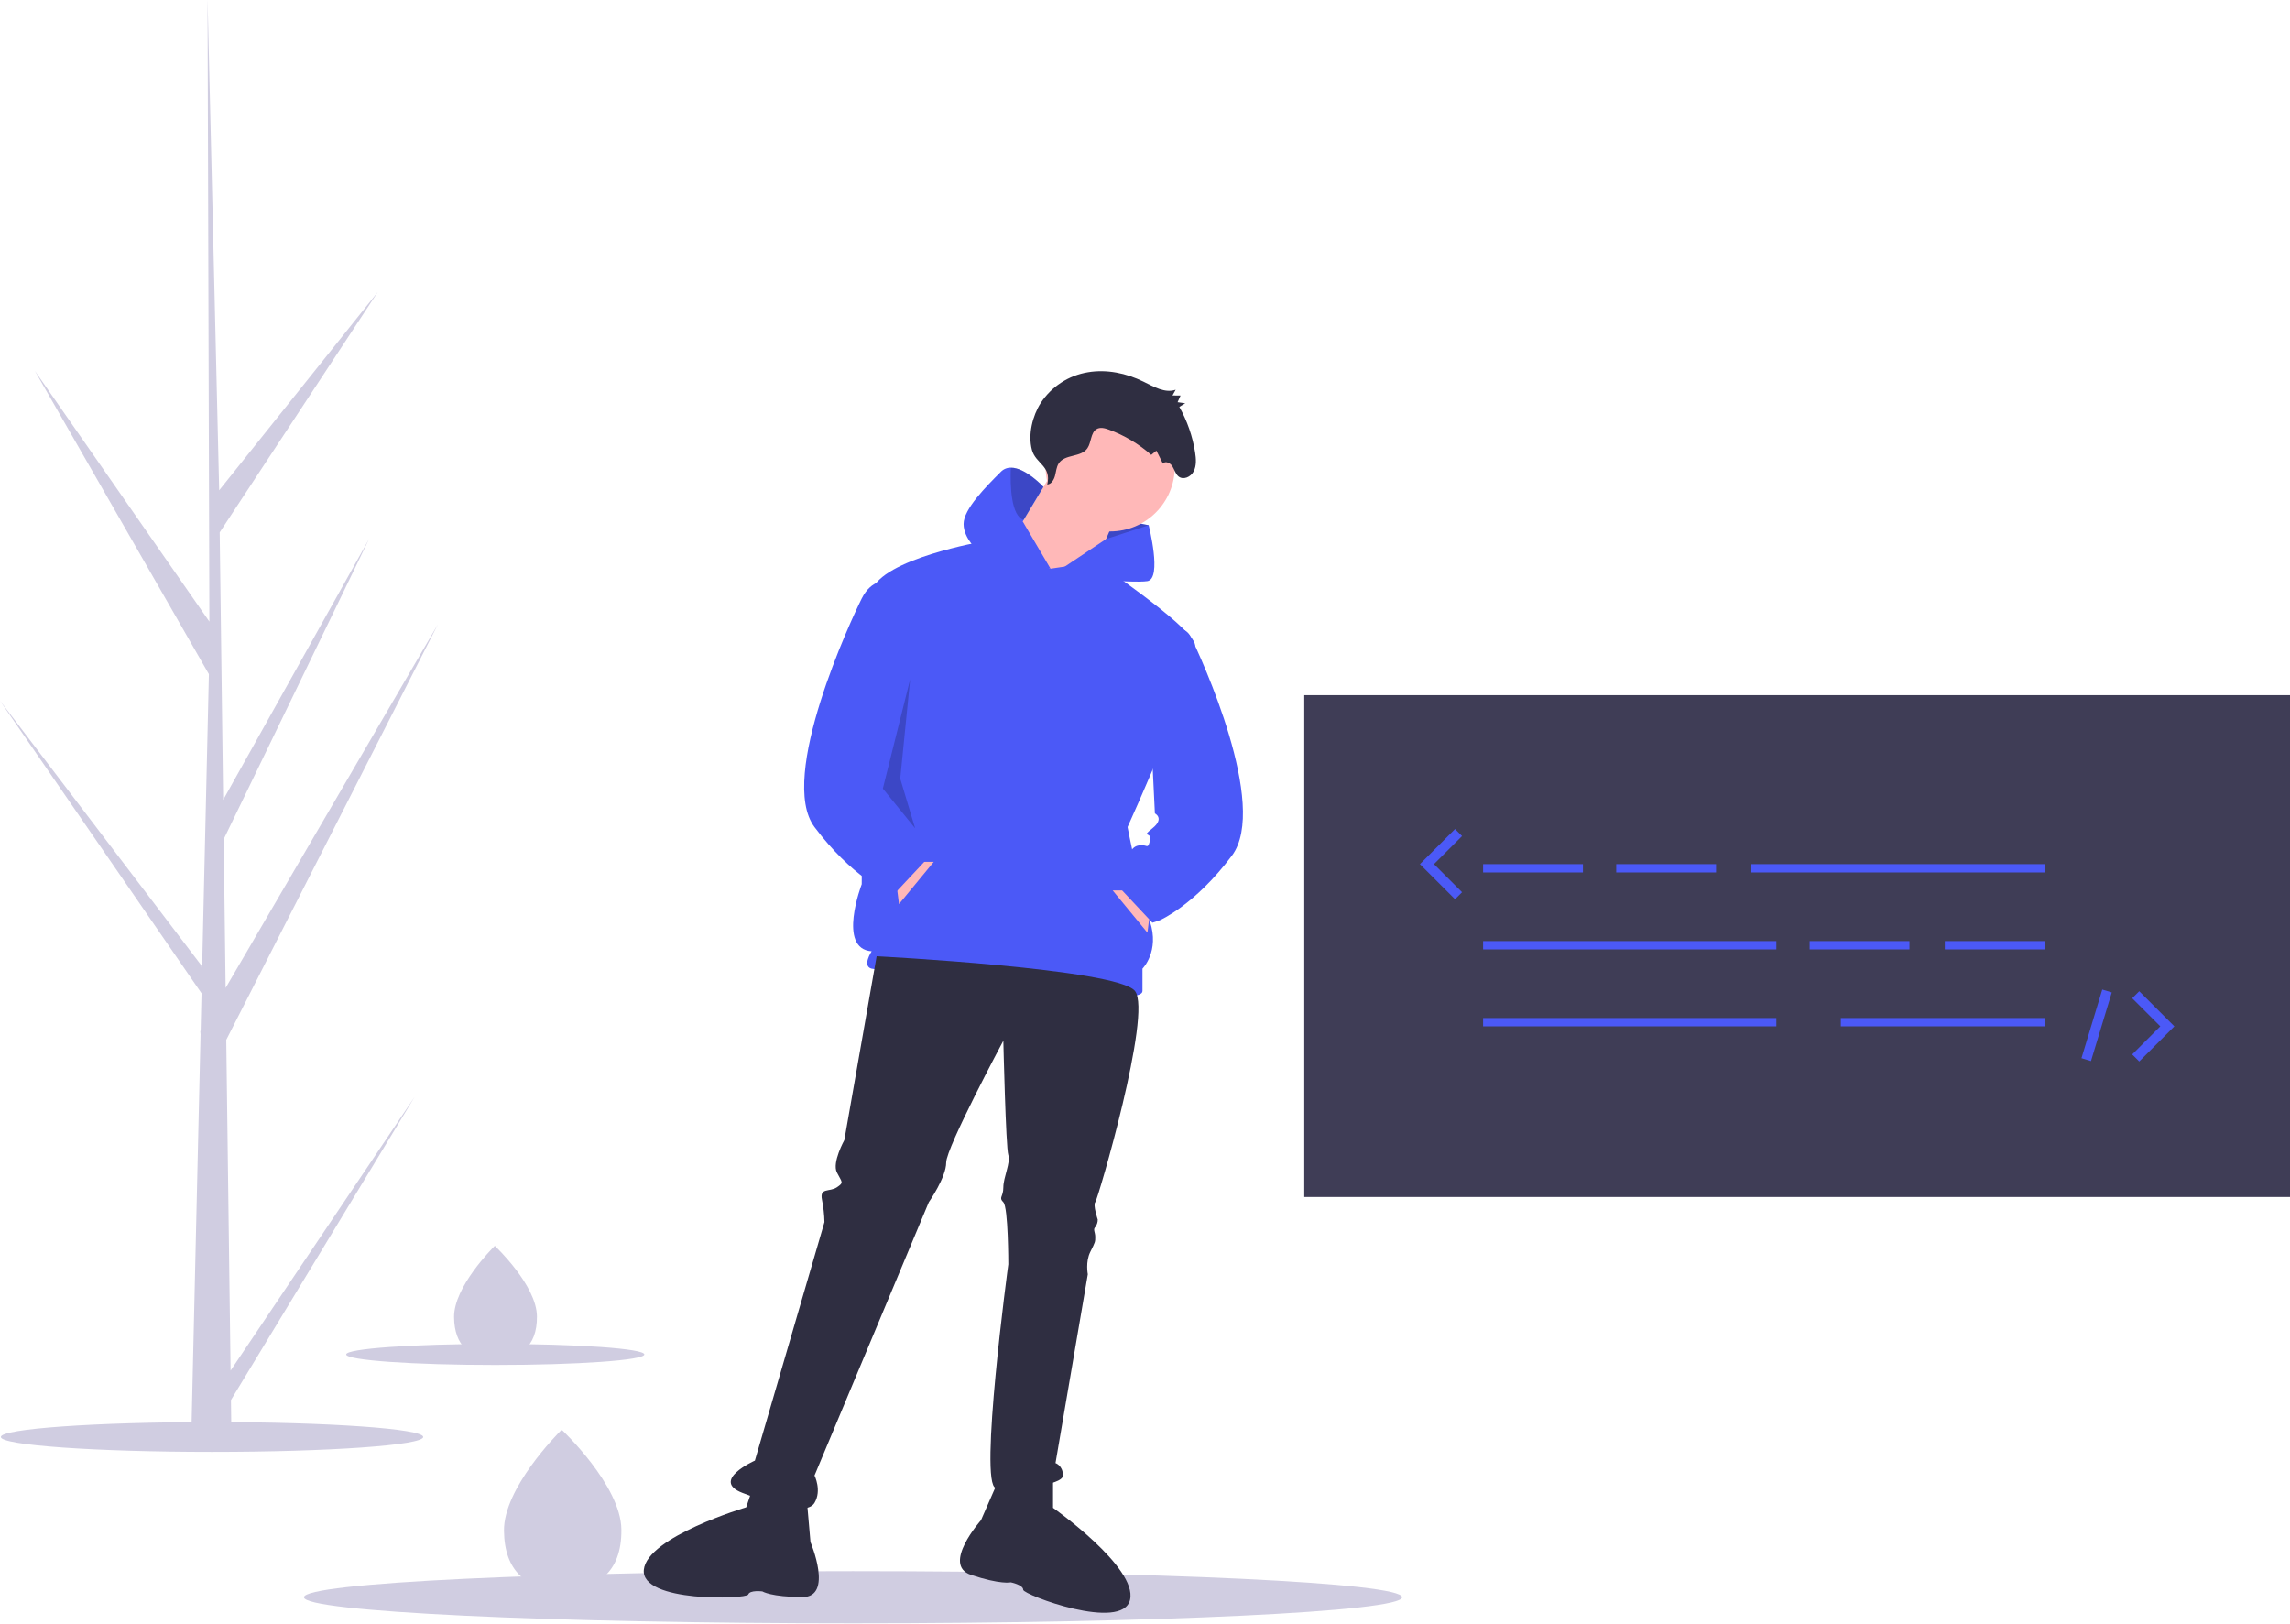
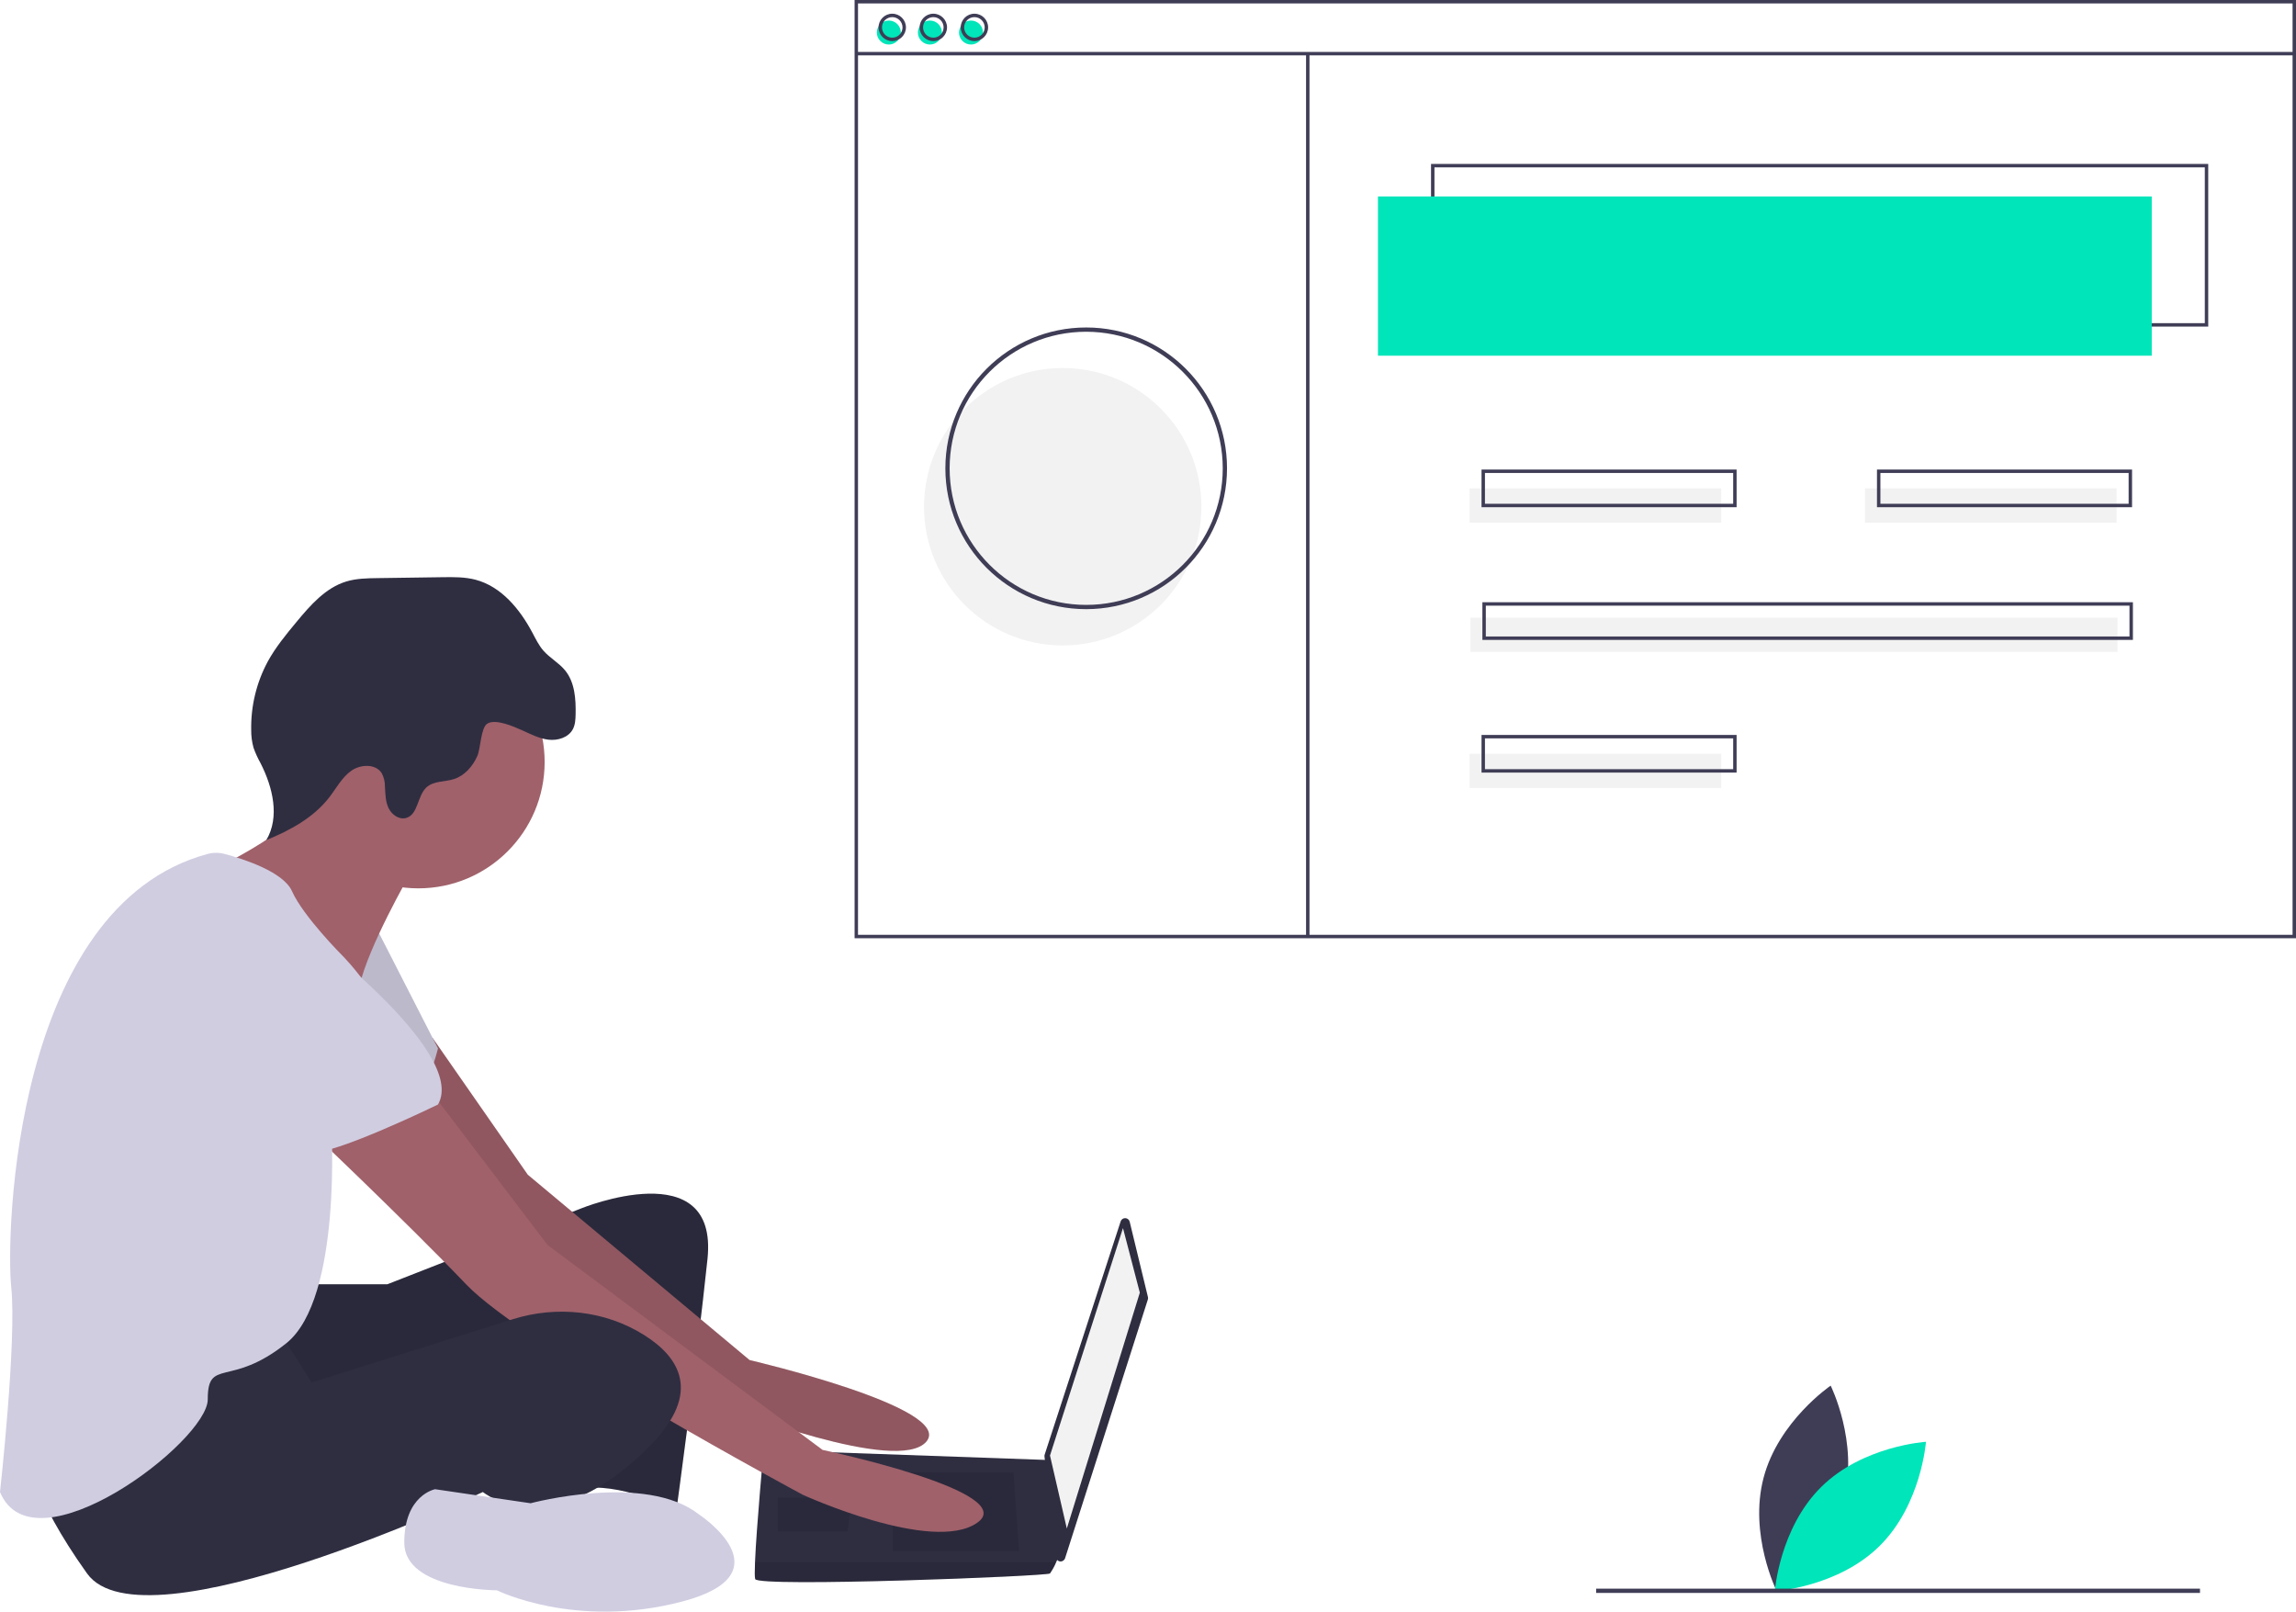
- <svg xmlns="http://www.w3.org/2000/svg" id="e4bbe722-77af-4dff-9d23-13f94132c30a" data-name="Layer 1" width="921.72" height="653.41" viewBox="0 0 921.72 653.41">
-   <ellipse cx="85.344" cy="578.41" rx="85" ry="6" fill="#d0cde1" />
-   <ellipse cx="343.344" cy="642.91" rx="221" ry="10.5" fill="#d0cde1" />
-   <polygon points="458.344 218.41 462.344 211.41 442.344 207.41 440.344 217.41 443.344 225.41 458.344 218.41" fill="#4b59f7" />
-   <polygon points="458.344 218.41 462.344 211.41 442.344 207.41 440.344 217.41 443.344 225.41 458.344 218.41" opacity="0.2" />
-   <circle cx="446.844" cy="187.91" r="26" fill="#ffb8b8" />
-   <polygon points="424.844 187.91 403.844 222.91 434.844 240.91 450.844 203.91 424.844 187.91" fill="#ffb8b8" />
-   <path d="M561.984,352.205l-27-11s-41,7-45,20-4,118-4,118-10,26,4,27c0,0-4,6,0,7s45,0,61,5,48,9,48,4v-9s7-7,3-19-9-38-9-38,30-66,27-74-39.627-32.738-39.627-32.738Z" transform="translate(-139.1401 -123.2952)" fill="#4b59f7" />
-   <polygon points="360.844 355.91 361.844 363.91 375.844 346.91 370.844 346.91 360.844 355.91" fill="#ffb8b8" />
-   <path d="M561.984,352.205l-29-7s-6-5-6-11,9-15,15-21a5.535,5.535,0,0,1,4.02-1.67c5.94-.05,13.14,7.74,13.14,7.74l-7.99,13.33-.36.59Z" transform="translate(-139.1401 -123.2952)" fill="#4b59f7" />
-   <path d="M584.337,340.263l17.147-5.559s5.5,21.5-.5,22.5-39-2-39-2Z" transform="translate(-139.1401 -123.2952)" fill="#4b59f7" />
-   <path d="M491.984,508.205l-13,74s-5,9-3,13,3,4,0,6-7,0-6,5a51.043,51.043,0,0,1,1,9l-28,96s-18,8-5,13,26,9,29,4,0-11,0-11l46-110s7-10,7-16,23-49,23-49,1,43,2,46-2,9-2,13-2,4,0,6,2,25,2,25-12,89-5,90,27-1,27-5-3-5-3-5l13-76s-1-5,1-9,2-4,2-6-1-3,0-4a4.938,4.938,0,0,0,1-3s-2-6-1-7,23-76,16-85S491.984,508.205,491.984,508.205Z" transform="translate(-139.1401 -123.2952)" fill="#2f2e41" />
-   <path d="M540.984,719.205l-7,16s-16,18-4,22,16,3,16,3,5,1,5,3,40,17,43,4-31-37-31-37v-12Z" transform="translate(-139.1401 -123.2952)" fill="#2f2e41" />
-   <path d="M463.849,726.611l1.514,17.398s9.402,22.172-3.247,22.124-16.119-2.276-16.119-2.276-5.057-.652-5.697,1.243S396.964,768.412,398.28,755.136s41.207-25.14,41.207-25.14L443.325,718.626Z" transform="translate(-139.1401 -123.2952)" fill="#2f2e41" />
-   <path d="M560.66,318.322c1.606-.108,2.677-1.858,3.121-3.524s.558-3.49,1.465-4.922c2.486-3.922,8.95-2.338,11.575-6.153,1.614-2.346,1.277-6.167,3.607-7.66,1.472-.943,3.348-.457,4.969.135a54.307,54.307,0,0,1,17.116,10.194l2.088-1.7,2.608,5.214c1.011-1.219,2.961-.274,3.81,1.082s1.26,3.088,2.47,4.076c1.929,1.574,4.941.241,6.11-2.041s.975-5.072.57-7.641a54.737,54.737,0,0,0-6.348-18.322l2.386-1.432-3.085-.441,1.181-2.679-3.232-.038,1.276-2.29c-4.344,1.491-8.834-1.24-12.983-3.275-6.941-3.405-14.748-5.039-22.284-3.774A28.168,28.168,0,0,0,558.027,285.508c-3.286,5.166-5.183,12.667-3.54,18.854C555.98,309.985,562.498,310.861,560.66,318.322Z" transform="translate(-139.1401 -123.2952)" fill="#2f2e41" />
-   <path d="M495.984,357.205s-6-1-10,7-34,72-19,92,29,26,29,26l3,1,15-16-5-7s0-7-4-8-4,2-5-2,4-1-1-5-1-6-1-6Z" transform="translate(-139.1401 -123.2952)" fill="#4b59f7" />
-   <polygon points="462.844 367.41 461.844 375.41 447.844 358.41 452.844 358.41 462.844 367.41" fill="#ffb8b8" />
-   <path d="M600.484,378.705s14-7,18,1,31.5,68,16.5,88-29,26-29,26l-3,1-15-16,5-7s0-7,4-8,4,2,5-2-4-1,1-5,1-6,1-6Z" transform="translate(-139.1401 -123.2952)" fill="#4b59f7" />
-   <polygon points="366.344 273.41 355.344 317.41 368.344 333.41 362.344 313.41 366.344 273.41" opacity="0.2" />
-   <path d="M559.144,319.275l-7.99,13.33c-5.02-1.74-5.44-13.39-5.15-21.07C551.944,311.485,559.144,319.275,559.144,319.275Z" transform="translate(-139.1401 -123.2952)" opacity="0.2" />
-   <path d="M389.248,738.971c.174,17.794-10.344,24.11-23.392,24.237q-.455.004-.905-.001-.907-.011-1.796-.065c-11.784-.719-20.998-7.161-21.16-23.709-.167-17.126,21.51-38.951,23.136-40.565l.003-.001c.062-.062.093-.092.093-.092S389.075,721.178,389.248,738.971Z" transform="translate(-139.1401 -123.2952)" fill="#d0cde1" />
-   <path d="M355.259,653.138c.123,12.561-7.302,17.019-16.512,17.108q-.321.003-.639-.001-.64-.008-1.268-.046c-8.318-.507-14.822-5.055-14.936-16.736-.118-12.089,15.183-27.495,16.331-28.634l.002-.001c.044-.043.066-.065.066-.065S355.136,640.578,355.259,653.138Z" transform="translate(-139.1401 -123.2952)" fill="#d0cde1" />
-   <ellipse cx="199.344" cy="545.184" rx="60" ry="4.235" fill="#d0cde1" />
-   <rect x="524.968" y="279.811" width="396.752" height="202" fill="#3f3d56" />
-   <rect x="596.945" y="347.829" width="40.18" height="3.348" fill="#4b59f7" />
-   <rect x="650.518" y="347.829" width="40.18" height="3.348" fill="#4b59f7" />
-   <rect x="728.366" y="378.801" width="40.18" height="3.348" fill="#4b59f7" />
-   <rect x="782.777" y="378.801" width="40.18" height="3.348" fill="#4b59f7" />
-   <rect x="704.928" y="347.829" width="118.028" height="3.348" fill="#4b59f7" />
-   <rect x="596.945" y="378.801" width="118.028" height="3.348" fill="#4b59f7" />
-   <rect x="596.945" y="409.773" width="118.028" height="3.348" fill="#4b59f7" />
-   <rect x="740.923" y="409.773" width="82.034" height="3.348" fill="#4b59f7" />
-   <polygon points="585.652 361.964 571.516 347.829 585.652 333.693 588.48 336.521 577.172 347.829 588.48 359.136 585.652 361.964" fill="#4b59f7" />
-   <polygon points="861.036 427.257 858.208 424.429 869.516 413.12 858.208 401.813 861.036 398.985 875.172 413.12 861.036 427.257" fill="#4b59f7" />
-   <rect x="968.591" y="533.998" width="28.864" height="4" transform="translate(45.81388 1198.014) rotate(-73.13998)" fill="#4b59f7" />
-   <path d="M231.951,674.977l74.068-110.146-73.916,121.996.155,12.394q-8.111.062-16.064-.27l3.674-159.32-.101-1.229.136-.237.352-15.055L139.14,405.343l81.017,106.499.288,3.182,2.775-120.372L153.16,272.554l70.259,100.951-.733-249.38.002-.83.024.816L227.362,320.657,291.213,240.82,227.571,337.589l1.394,107.67,58.756-105.082L229.181,461.088l.776,59.87,85.447-146.378L230.216,541.844Z" transform="translate(-139.1401 -123.2952)" fill="#d0cde1" />
+ <svg xmlns="http://www.w3.org/2000/svg" id="ade8c9af-7e2e-4eda-b5c8-b06129257226" data-name="Layer 1" width="1076.064" height="755.228" viewBox="0 0 1076.064 755.228">
+   <path d="M926.114,774.809c-6.985,26.598-31.459,43.22-31.459,43.22s-13.15-26.502-6.166-53.1,31.459-43.22,31.459-43.22S933.098,748.211,926.114,774.809Z" transform="translate(-61.96814 -72.38605)" fill="#3f3d56" />
+   <path d="M915.52,769.183c-19.563,19.327-21.751,48.831-21.751,48.831s29.528-1.831,49.091-21.159,21.751-48.831,21.751-48.831S935.082,749.855,915.52,769.183Z" transform="translate(-61.96814 -72.38605)" fill="#00e5b9" />
+   <path d="M206.702,674.194h36.841l90.788-35.526s64.472-26.315,59.209,23.684-14.473,117.103-14.473,117.103-28.947-13.158-44.736-9.21-5.263-80.262-5.263-80.262-128.945,61.841-140.787,53.946-14.473-63.157-14.473-63.157Z" transform="translate(-61.96814 -72.38605)" fill="#2f2e41" />
+   <path d="M206.702,674.194h36.841l90.788-35.526s64.472-26.315,59.209,23.684-14.473,117.103-14.473,117.103-28.947-13.158-44.736-9.21-5.263-80.262-5.263-80.262-128.945,61.841-140.787,53.946-14.473-63.157-14.473-63.157Z" transform="translate(-61.96814 -72.38605)" opacity="0.1" />
+   <path d="M264.746,558.82l44.586,64.059L413.277,709.72s96.051,22.368,82.893,38.157S402.751,732.088,402.751,732.088s-119.735-86.84-123.682-93.419S231.702,570.249,231.702,570.249Z" transform="translate(-61.96814 -72.38605)" fill="#a0616a" />
+   <path d="M264.746,558.82l44.586,64.059L413.277,709.72s96.051,22.368,82.893,38.157S402.751,732.088,402.751,732.088s-119.735-86.84-123.682-93.419S231.702,570.249,231.702,570.249Z" transform="translate(-61.96814 -72.38605)" opacity="0.1" />
+   <path d="M238.281,507.092l28.947,56.578s-6.579,27.631-17.105,30.263-55.262-34.21-55.262-34.21Z" transform="translate(-61.96814 -72.38605)" fill="#d0cde1" />
+   <path d="M238.281,507.092l28.947,56.578s-6.579,27.631-17.105,30.263-55.262-34.21-55.262-34.21Z" transform="translate(-61.96814 -72.38605)" opacity="0.1" />
+   <path d="M591.419,644.9,599.97,680.172a2.203,2.203,0,0,1-.043,1.19L561.14,802.574a2.203,2.203,0,0,1-4.287-.423l-5.366-47.219a2.203,2.203,0,0,1,.094-.931L587.184,644.737A2.203,2.203,0,0,1,591.419,644.9Z" transform="translate(-61.96814 -72.38605)" fill="#2f2e41" />
+   <polygon points="526.306 575.493 534.2 605.756 499.99 716.28 492.096 682.07 526.306 575.493" fill="#f2f2f2" />
+   <path d="M415.909,812.35c1.316,3.947,136.839-1.316,138.155-2.632a28.561,28.561,0,0,0,2.895-5.263c1.237-2.632,2.368-5.263,2.368-5.263L554.064,756.588l-134.208-4.763s-3.355,36.105-4.039,52.631C415.646,808.626,415.646,811.56,415.909,812.35Z" transform="translate(-61.96814 -72.38605)" fill="#2f2e41" />
+   <polygon points="474.991 689.965 477.622 726.806 418.413 726.806 418.413 689.965 474.991 689.965" opacity="0.1" />
+   <polygon points="398.677 701.806 399.03 701.736 397.361 717.596 364.467 717.596 364.467 701.806 398.677 701.806" opacity="0.1" />
+   <path d="M415.909,812.35c1.316,3.947,136.839-1.316,138.155-2.632a28.561,28.561,0,0,0,2.895-5.263H415.817C415.646,808.626,415.646,811.56,415.909,812.35Z" transform="translate(-61.96814 -72.38605)" opacity="0.1" />
+   <circle cx="196.049" cy="357.076" r="59.209" fill="#a0616a" />
+   <path d="M254.07,482.093s-19.736,34.21-23.684,52.631-59.209-36.841-59.209-36.841l-7.237-19.079s51.973-24.342,48.025-44.078S254.07,482.093,254.07,482.093Z" transform="translate(-61.96814 -72.38605)" fill="#a0616a" />
+   <path d="M264.596,584.722l53.946,71.051,128.945,96.051s93.419,19.736,72.367,34.21-81.577-13.158-81.577-13.158S308.016,703.141,280.385,674.194s-78.946-77.63-78.946-77.63Z" transform="translate(-61.96814 -72.38605)" fill="#a0616a" />
+   <path d="M192.229,695.247,208.018,720.246l94.231-29.646c20.676-6.505,43.348-4.111,61.687,7.442,16.447,10.362,26.973,26.809,3.289,51.15-47.368,48.683-78.946,22.368-78.946,22.368S129.072,846.559,102.757,809.718s-27.631-55.262-27.631-55.262S176.44,691.299,192.229,695.247Z" transform="translate(-61.96814 -72.38605)" fill="#2f2e41" />
+   <path d="M389.593,782.087s42.104,27.631-7.895,40.789-86.84-5.263-86.84-5.263-43.42,0-43.42-22.368,14.473-25,14.473-25l44.736,6.579S364.594,762.351,389.593,782.087Z" transform="translate(-61.96814 -72.38605)" fill="#d0cde1" />
+   <path d="M306.589,414.568c4.03,1.797,8.026,3.923,12.408,4.444s9.371-1.008,11.444-4.903c1.12-2.104,1.248-4.578,1.3-6.961.158-7.225-.364-15.036-4.943-20.627-2.914-3.559-7.167-5.802-10.184-9.274-2.161-2.488-3.599-5.503-5.148-8.411-5.866-11.017-14.551-21.606-26.622-24.782-5.04-1.326-10.328-1.262-15.539-1.188l-30.397.429c-4.919.069-9.914.15-14.623,1.574-9.784,2.958-16.908,11.186-23.432,19.054-4.881,5.887-9.775,11.834-13.439,18.547a65.079,65.079,0,0,0-7.714,31.887,29.833,29.833,0,0,0,1.093,8.437,46.822,46.822,0,0,0,3.316,7.284c5.7,11.197,9.085,25.182,2.665,35.983,11.152-4.555,22.186-10.528,29.542-20.068,3.291-4.267,5.872-9.263,10.258-12.395s11.532-3.403,14.346,1.193a12.857,12.857,0,0,1,1.451,6.022c.206,3.45.2,7.033,1.663,10.164s4.947,5.658,8.273,4.721c5.729-1.614,5.18-10.406,9.593-14.4,3.351-3.033,8.521-2.453,12.826-3.83,5.016-1.604,8.779-5.95,10.924-10.759,1.63-3.656,1.606-13.223,4.691-15.203C294.208,409.022,303.004,412.969,306.589,414.568Z" transform="translate(-61.96814 -72.38605)" fill="#2f2e41" />
+   <path d="M159.24,472.562a15.616,15.616,0,0,1,8.128.021c8.446,2.268,27.38,8.27,31.44,17.405,5.263,11.842,23.684,30.263,23.684,30.263s25,25,19.736,42.104-25,36.841-25,36.841,5.263,81.577-21.052,102.63-36.841,6.579-36.841,26.315S77.757,809.718,61.968,771.561c0,0,7.895-71.051,5.263-96.051C64.638,650.871,68.434,497.145,159.24,472.562Z" transform="translate(-61.96814 -72.38605)" fill="#d0cde1" />
+   <path d="M201.439,505.777s80.262,59.209,65.788,84.209c0,0-48.683,23.684-59.209,22.368s-51.315-47.368-61.841-51.315S130.388,486.04,201.439,505.777Z" transform="translate(-61.96814 -72.38605)" fill="#d0cde1" />
+   <circle cx="498.064" cy="237.458" r="65" fill="#f2f2f2" />
+   <path d="M1096.898,225.427H732.649V149.207H1096.898ZM734.254,223.822h361.039v-73.01H734.254Z" transform="translate(-61.96814 -72.38605)" fill="#3f3d56" />
+   <rect x="645.809" y="92.065" width="362.644" height="74.615" fill="#00e5b9" />
+   <circle cx="416.565" cy="15.244" r="5.616" fill="#00e5b9" />
+   <circle cx="435.82" cy="15.244" r="5.616" fill="#00e5b9" />
+   <circle cx="455.076" cy="15.244" r="5.616" fill="#00e5b9" />
+   <path d="M1138.032,512.052H462.487V72.386h675.545Zm-673.94-1.605h672.336V73.991H464.092Z" transform="translate(-61.96814 -72.38605)" fill="#3f3d56" />
+   <rect x="401.321" y="24.338" width="673.94" height="1.605" fill="#3f3d56" />
+   <path d="M480.138,91.641a6.418,6.418,0,1,1,6.418-6.418A6.426,6.426,0,0,1,480.138,91.641Zm0-11.232a4.814,4.814,0,1,0,4.814,4.814A4.819,4.819,0,0,0,480.138,80.409Z" transform="translate(-61.96814 -72.38605)" fill="#3f3d56" />
+   <path d="M499.393,91.641a6.418,6.418,0,1,1,6.418-6.418A6.426,6.426,0,0,1,499.393,91.641Zm0-11.232a4.814,4.814,0,1,0,4.814,4.814A4.819,4.819,0,0,0,499.393,80.409Z" transform="translate(-61.96814 -72.38605)" fill="#3f3d56" />
+   <path d="M518.649,91.641A6.418,6.418,0,1,1,525.067,85.223,6.426,6.426,0,0,1,518.649,91.641Zm0-11.232a4.814,4.814,0,1,0,4.814,4.814A4.819,4.819,0,0,0,518.649,80.409Z" transform="translate(-61.96814 -72.38605)" fill="#3f3d56" />
+   <rect x="612.109" y="25.14" width="1.605" height="414.346" fill="#3f3d56" />
+   <rect x="688.733" y="228.859" width="117.94" height="16.046" fill="#f2f2f2" />
+   <rect x="874.067" y="228.859" width="117.94" height="16.046" fill="#f2f2f2" />
+   <path d="M875.861,310.07H756.317V292.42H875.861Zm-117.94-1.605H874.257V294.024H757.922Z" transform="translate(-61.96814 -72.38605)" fill="#3f3d56" />
+   <rect x="688.733" y="353.217" width="117.94" height="16.046" fill="#f2f2f2" />
+   <path d="M875.861,434.428H756.317V416.778H875.861Zm-117.94-1.605H874.257V418.382H757.922Z" transform="translate(-61.96814 -72.38605)" fill="#3f3d56" />
+   <rect x="689.134" y="289.433" width="303.273" height="16.046" fill="#f2f2f2" />
+   <path d="M1061.596,372.249H756.718V354.599h304.878ZM758.323,370.645h301.669V356.203H758.323Z" transform="translate(-61.96814 -72.38605)" fill="#3f3d56" />
+   <path d="M1061.195,310.07H941.651V292.42H1061.195Zm-117.94-1.605h116.335V294.024H943.255Z" transform="translate(-61.96814 -72.38605)" fill="#3f3d56" />
+   <path d="M571.032,357.844a66,66,0,1,1,66-66A66.075,66.075,0,0,1,571.032,357.844Zm0-130a64,64,0,1,0,64,64A64.073,64.073,0,0,0,571.032,227.844Z" transform="translate(-61.96814 -72.38605)" fill="#3f3d56" />
+   <rect x="748.064" y="744.458" width="283" height="2" fill="#3f3d56" />
</svg>
